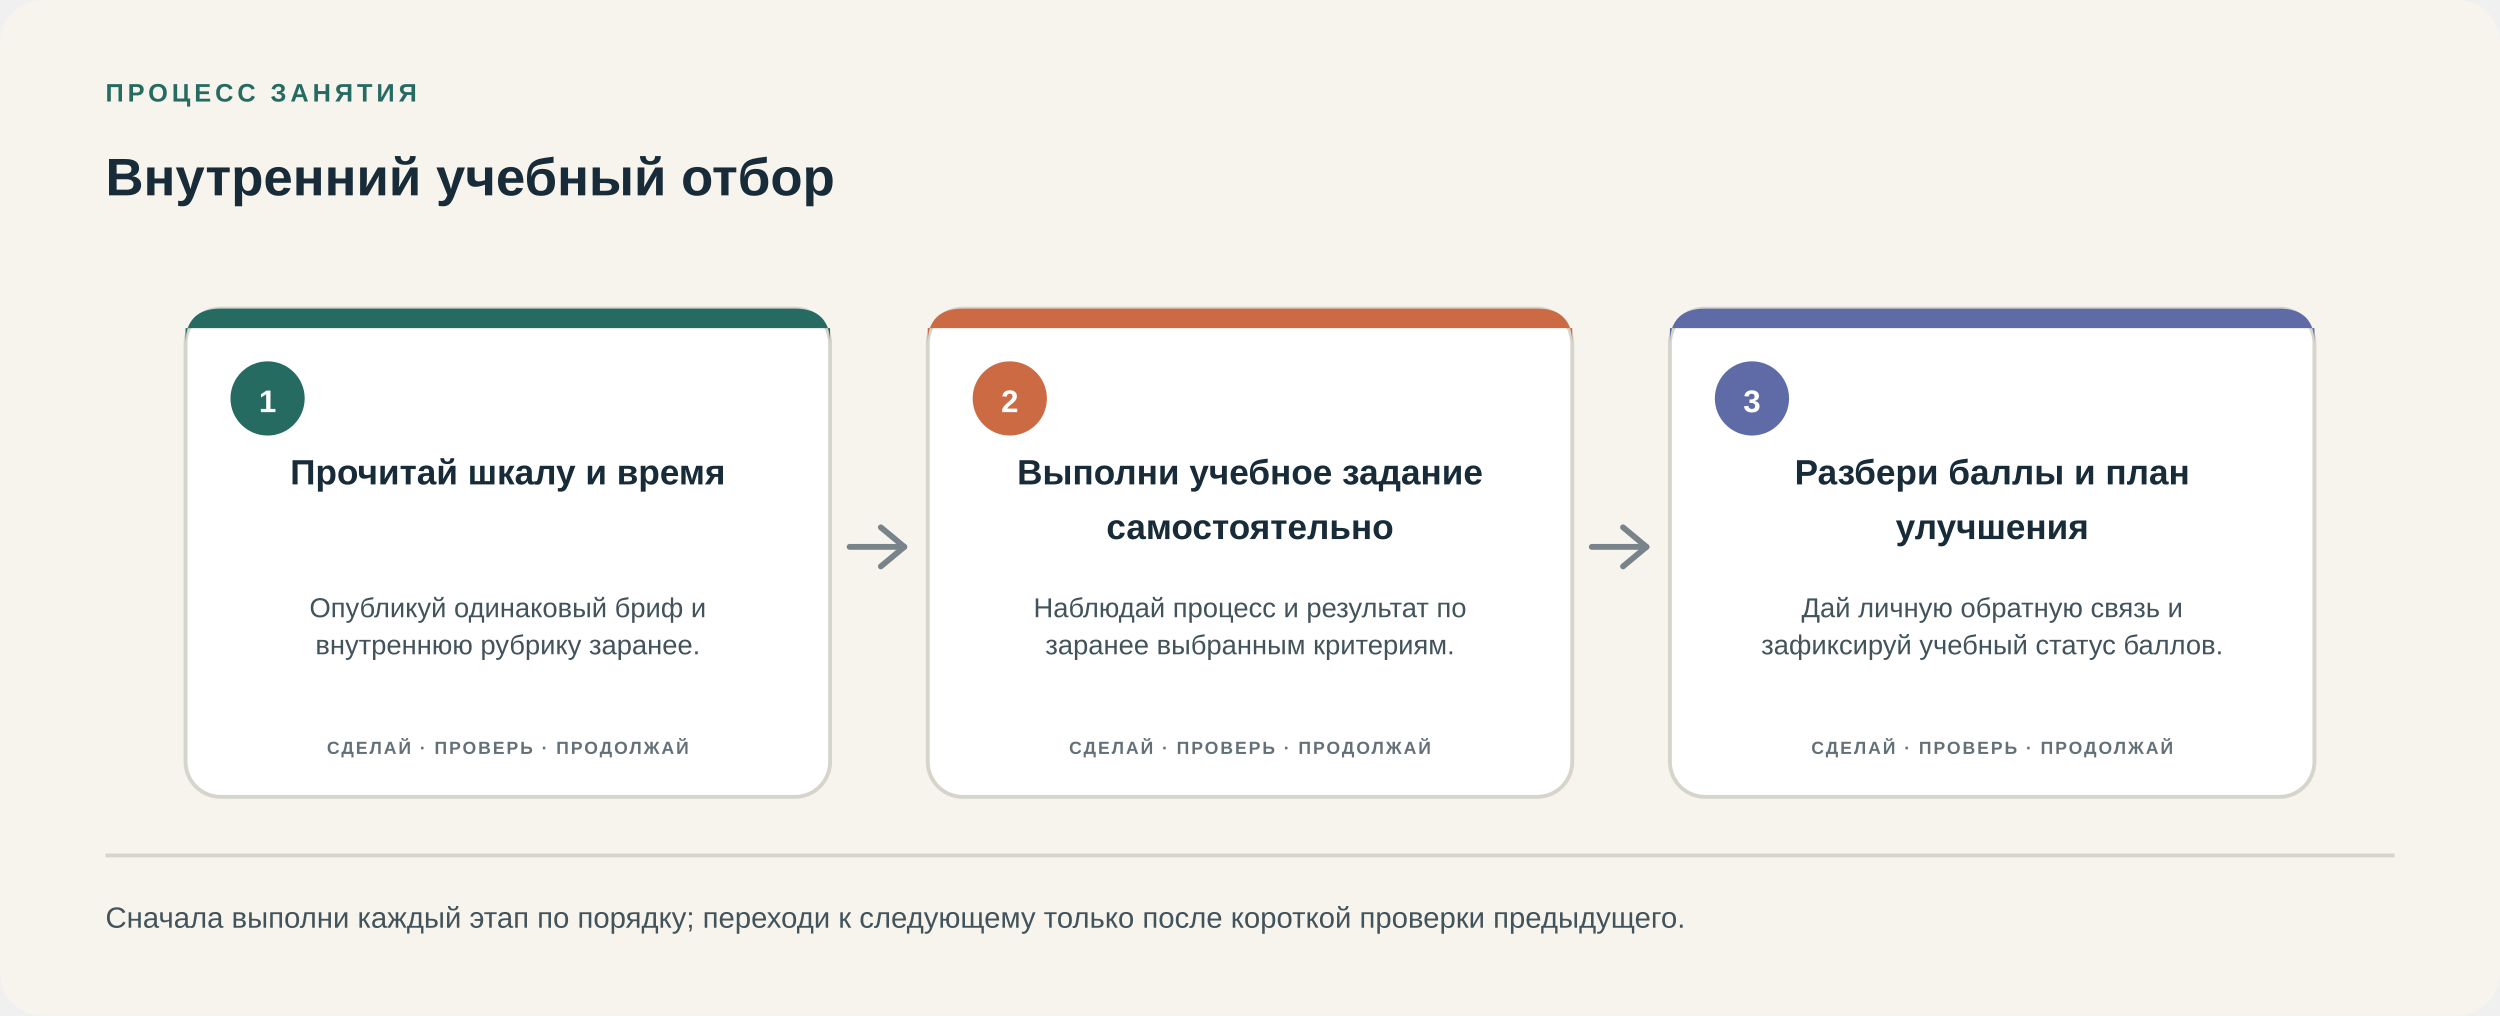
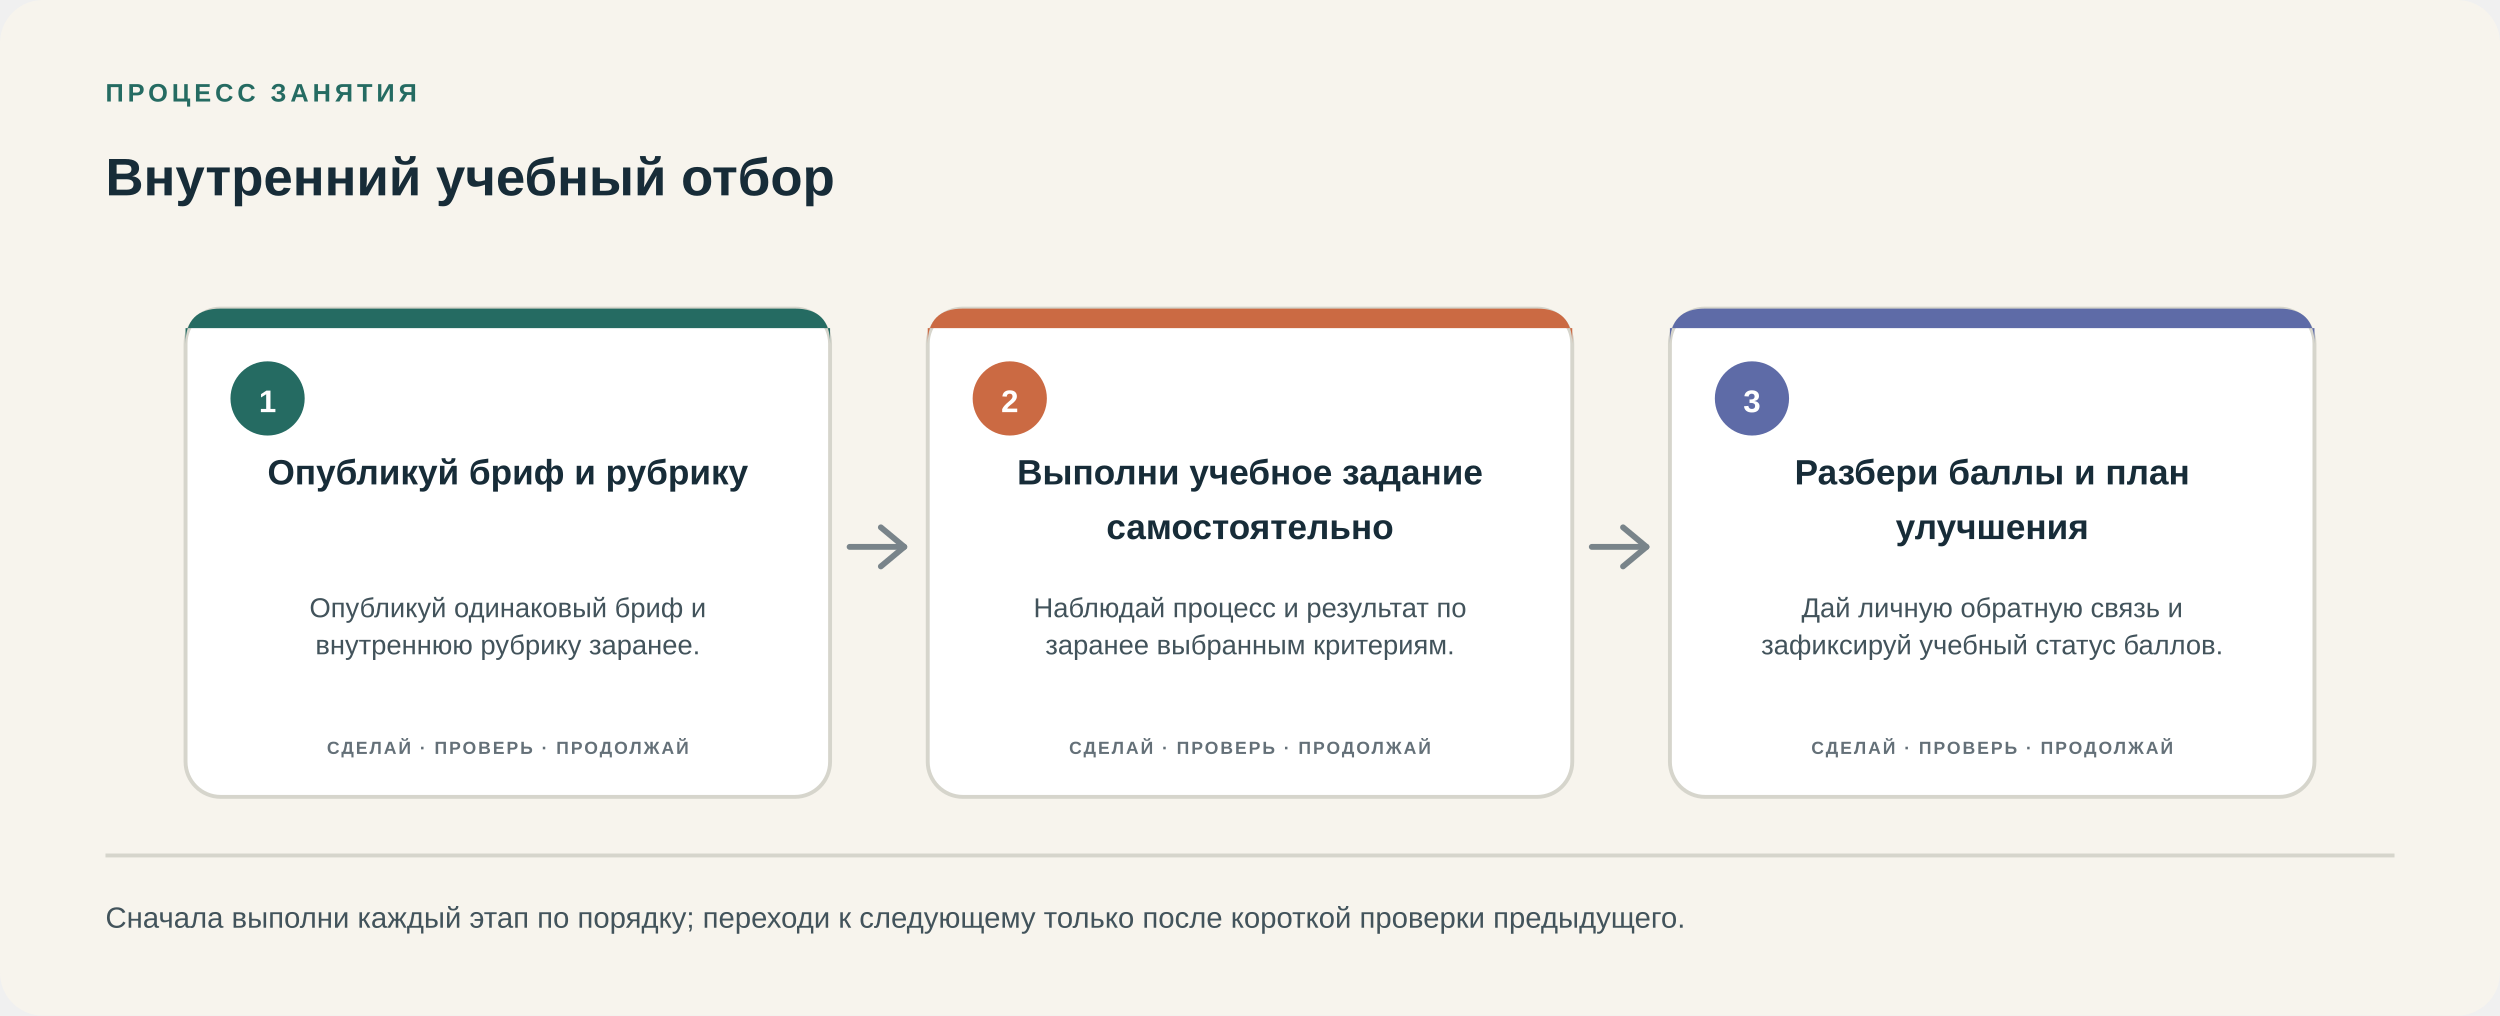
<svg xmlns="http://www.w3.org/2000/svg" viewBox="0 0 1280 520" role="img" aria-labelledby="title desc">
  <style>
    .bg{fill:#f7f4ed}.eyebrow{font:700 13px Arial,sans-serif;letter-spacing:2px;fill:#256b62}.title{font:700 27px Arial,sans-serif;fill:#172c38}.step-card{fill:#fff;stroke:#d6d5cc;stroke-width:2}.step-number{font:700 16px Arial,sans-serif;fill:#fff}.step-label{font:700 18px Arial,sans-serif;fill:#172c38}.step-detail{font:400 14px Arial,sans-serif;fill:#42535b}.micro{font:700 9px Arial,sans-serif;letter-spacing:1px;fill:#647078}.arrow{stroke:#79848a;stroke-width:3;stroke-linecap:round}.arrow-head{fill:none;stroke:#79848a;stroke-width:3;stroke-linecap:round;stroke-linejoin:round}.caption{font:400 15px Arial,sans-serif;fill:#42535b}
  </style>
  <rect class="bg" x="0" y="0" width="1280" height="520" rx="22" />
  <text x="54" y="52" class="eyebrow">ПРОЦЕСС ЗАНЯТИЯ</text>
  <text x="54" y="100" class="title">Внутренний учебный отбор</text>
-   <g aria-label="Этап 1: Прочитай шкалу и время Опубликуй одинаковый бриф и внутреннюю рубрику заранее.">
+   <g aria-label="Этап 1: Опубликуй бриф и рубрику Опубликуй одинаковый бриф и внутреннюю рубрику заранее.">
    <rect x="95" y="158" width="330" height="250" rx="18" class="step-card" />
    <path d="M 113 158 H 407 Q 425 158 425 176 V 168 H 95 V 176 Q 95 158 113 158 Z" fill="#256b62" />
    <circle cx="137" cy="204" r="19" fill="#256b62" />
    <text x="137" y="211" text-anchor="middle" class="step-number">1</text>
-     <text x="260" y="248" text-anchor="middle" class="step-label">Прочитай шкалу и время</text>
+     <text x="260" y="248" text-anchor="middle" class="step-label">Опубликуй бриф и рубрику</text>
    <text x="260" y="316" text-anchor="middle" class="step-detail">Опубликуй одинаковый бриф и</text>
    <text x="260" y="335" text-anchor="middle" class="step-detail">внутреннюю рубрику заранее.</text>
    <text x="260" y="386" text-anchor="middle" class="micro">СДЕЛАЙ · ПРОВЕРЬ · ПРОДОЛЖАЙ</text>
  </g>
  <path d="M 435 280 H 463" class="arrow" />
  <path d="M 451 270 L 463 280 L 451 290" class="arrow-head" />
  <g aria-label="Этап 2: Выполни учебное задание самостоятельно Наблюдай процесс и результат по заранее выбранным критериям.">
    <rect x="475" y="158" width="330" height="250" rx="18" class="step-card" />
    <path d="M 493 158 H 787 Q 805 158 805 176 V 168 H 475 V 176 Q 475 158 493 158 Z" fill="#cb6a43" />
    <circle cx="517" cy="204" r="19" fill="#cb6a43" />
    <text x="517" y="211" text-anchor="middle" class="step-number">2</text>
    <text x="640" y="248" text-anchor="middle" class="step-label">Выполни учебное задание</text>
    <text x="640" y="276" text-anchor="middle" class="step-label">самостоятельно</text>
    <text x="640" y="316" text-anchor="middle" class="step-detail">Наблюдай процесс и результат по</text>
    <text x="640" y="335" text-anchor="middle" class="step-detail">заранее выбранным критериям.</text>
    <text x="640" y="386" text-anchor="middle" class="micro">СДЕЛАЙ · ПРОВЕРЬ · ПРОДОЛЖАЙ</text>
  </g>
  <path d="M 815 280 H 843" class="arrow" />
  <path d="M 831 270 L 843 280 L 831 290" class="arrow-head" />
  <g aria-label="Этап 3: Разбери баллы и план улучшения Дай личную обратную связь и зафиксируй учебный статус баллов.">
    <rect x="855" y="158" width="330" height="250" rx="18" class="step-card" />
    <path d="M 873 158 H 1167 Q 1185 158 1185 176 V 168 H 855 V 176 Q 855 158 873 158 Z" fill="#5e6ba7" />
    <circle cx="897" cy="204" r="19" fill="#5e6ba7" />
    <text x="897" y="211" text-anchor="middle" class="step-number">3</text>
    <text x="1020" y="248" text-anchor="middle" class="step-label">Разбери баллы и план</text>
    <text x="1020" y="276" text-anchor="middle" class="step-label">улучшения</text>
    <text x="1020" y="316" text-anchor="middle" class="step-detail">Дай личную обратную связь и</text>
    <text x="1020" y="335" text-anchor="middle" class="step-detail">зафиксируй учебный статус баллов.</text>
    <text x="1020" y="386" text-anchor="middle" class="micro">СДЕЛАЙ · ПРОВЕРЬ · ПРОДОЛЖАЙ</text>
  </g>
  <path d="M 54 438 H 1226" stroke="#d6d5cc" stroke-width="2" />
  <text x="54" y="475" class="caption">Сначала выполни каждый этап по порядку; переходи к следующему только после короткой проверки предыдущего.</text>
</svg>
